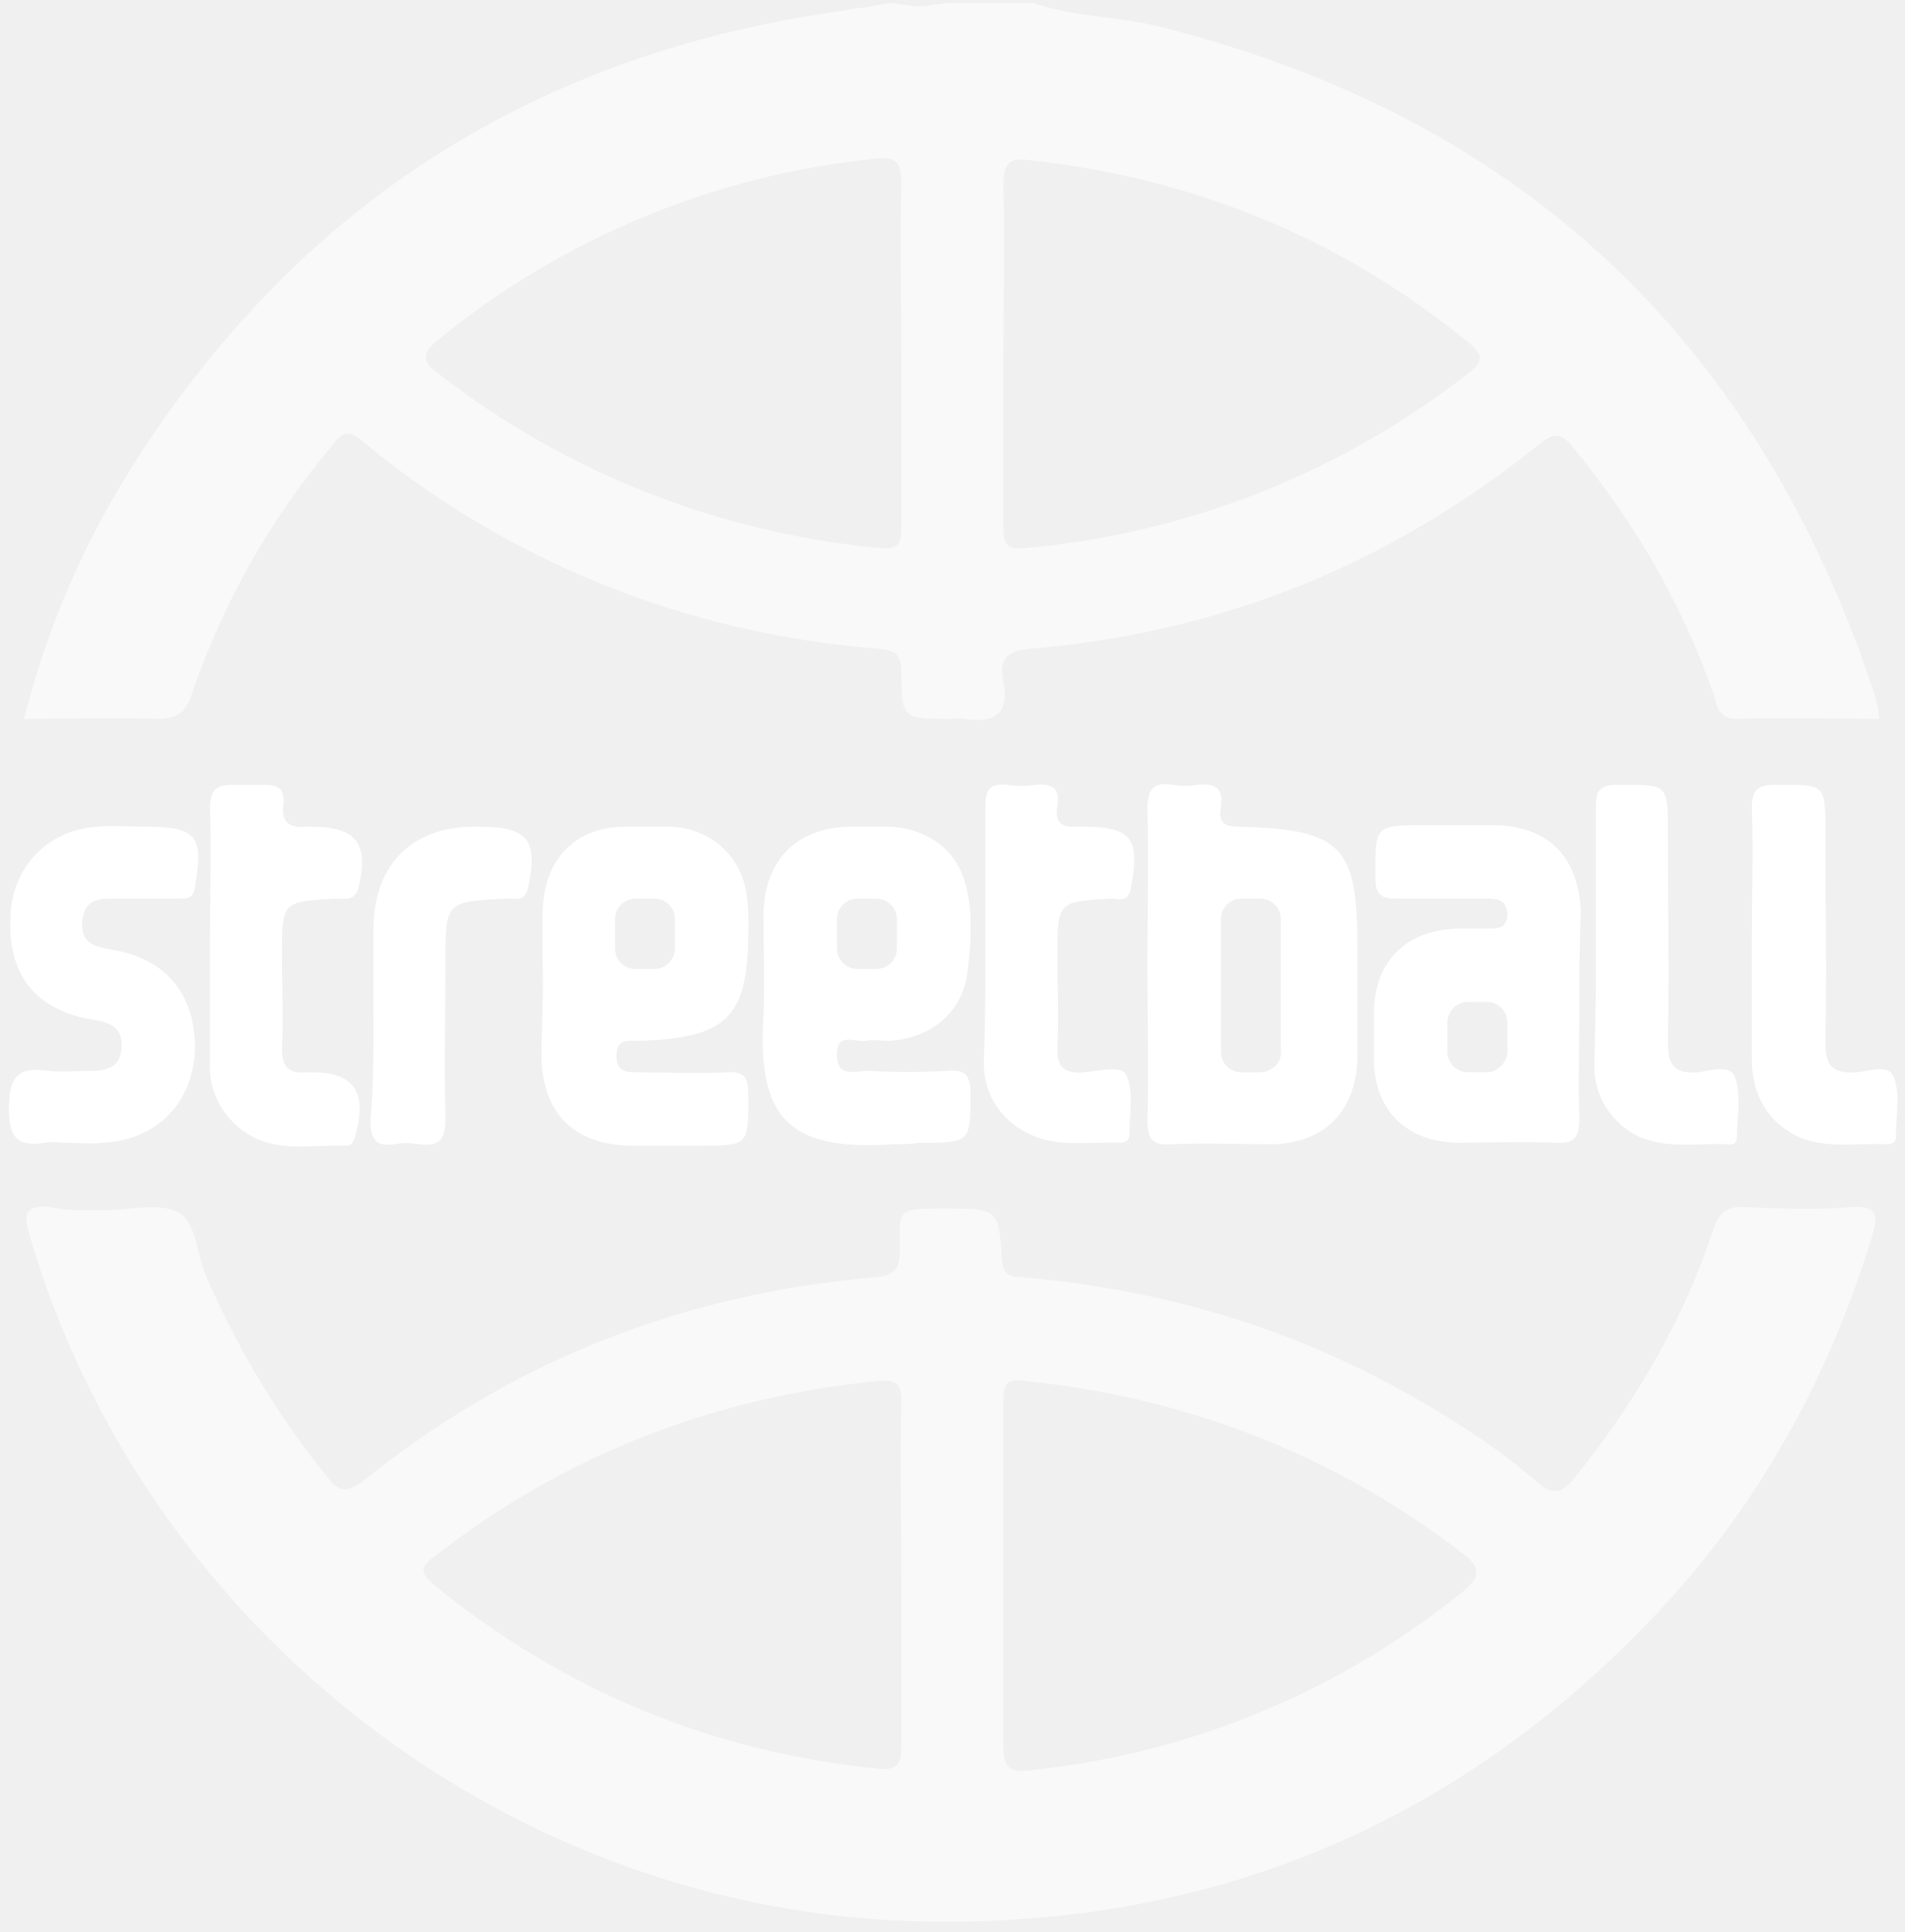
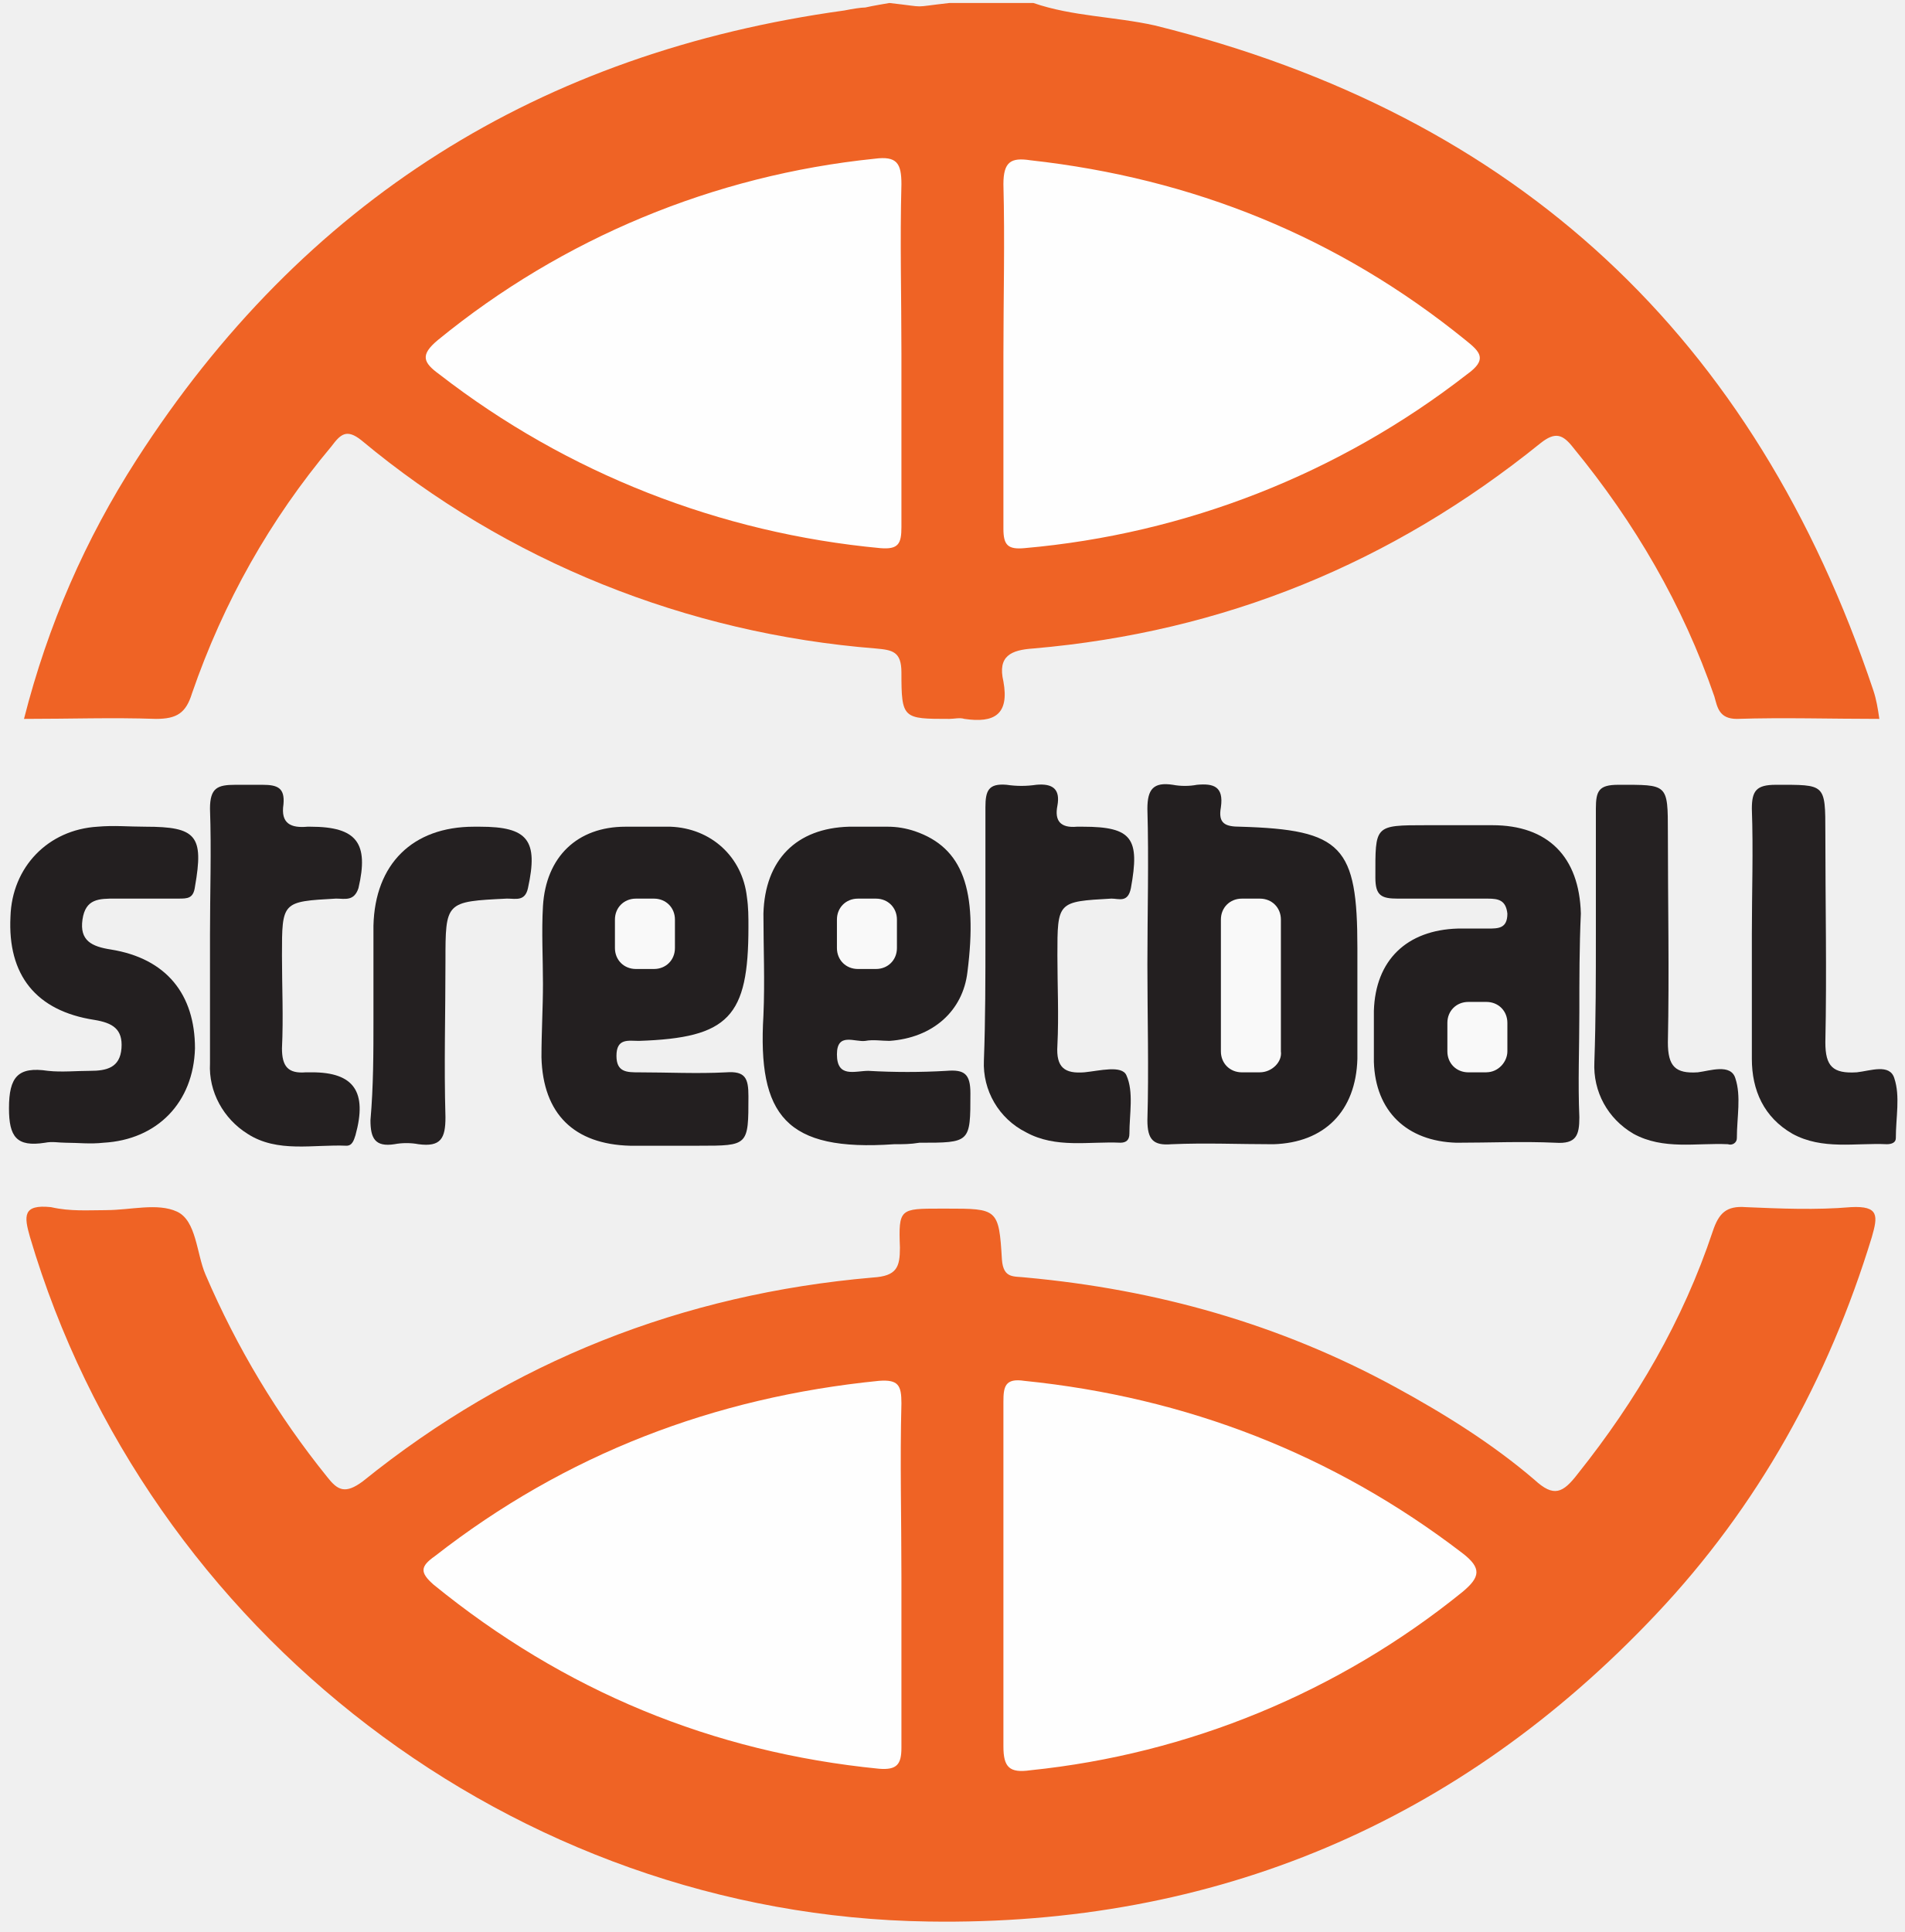
<svg xmlns="http://www.w3.org/2000/svg" width="70" height="71" viewBox="0 0 70 71">
-   <g fill="#FFF">
-     <path d="M37.976.11c1.433.495 2.977.495 4.465.826C55.78 4.238 64.488 12.384 68.843 25.373c.11.33.165.66.22 1.046-1.764 0-3.528-.055-5.236 0-.662 0-.717-.44-.827-.826-1.157-3.357-2.921-6.384-5.181-9.136-.386-.496-.662-.606-1.213-.166-5.456 4.404-11.63 6.935-18.63 7.54-.826.056-1.322.276-1.102 1.212.22 1.21-.33 1.54-1.433 1.376-.165-.055-.386 0-.551 0-1.709 0-1.764 0-1.764-1.707 0-.77-.33-.825-.937-.88-6.945-.55-13.56-3.192-18.906-7.65-.55-.44-.771-.22-1.102.22-2.26 2.696-3.968 5.724-5.126 9.08-.22.716-.551.937-1.323.937-1.598-.055-3.141 0-4.85 0 .882-3.468 2.26-6.605 4.134-9.522C11.134 7.375 19.843 1.927 31.03.385c.276-.055.607-.11.772-.11.22-.055.882-.165.882-.165 1.488.165.717.165 2.205 0h3.086zM3.913 44.471c.882 0 1.874-.275 2.59.055.717.33.717 1.541 1.048 2.312 1.158 2.697 2.646 5.174 4.465 7.43.386.496.661.66 1.323.165 5.456-4.403 11.74-6.88 18.74-7.485.882-.055.992-.385.992-1.1-.055-1.432 0-1.432 1.488-1.432h.22c1.875 0 1.93 0 2.04 1.872.055.715.44.605.882.66 4.795.44 9.315 1.706 13.559 4.018 1.819.99 3.583 2.091 5.126 3.412.716.66 1.047.496 1.598-.22 2.15-2.697 3.859-5.614 4.96-8.916.221-.66.497-.936 1.213-.88 1.268.054 2.591.11 3.859 0 1.047-.056.992.33.771 1.1-1.598 5.229-4.189 9.907-7.937 13.87-7.22 7.65-16.204 11.448-26.732 11.283-15.212-.22-28.716-10.623-33.016-25.153-.22-.77-.275-1.21.772-1.1.717.164 1.378.11 2.04.11zm32.961-31.427v6.385c0 .605.165.77.772.715 5.922-.519 11.569-2.736 16.26-6.384.771-.55.496-.826-.056-1.266C49.165 8.696 43.82 6.55 37.866 5.889c-.716-.11-.992.055-.992.88.055 2.092 0 4.184 0 6.275zm-3.748-.055c0-2.091-.055-4.128 0-6.22 0-.77-.165-1.045-.992-.935-5.898.606-11.465 2.917-16.04 6.66-.66.55-.55.825.056 1.266 4.685 3.632 10.307 5.834 16.204 6.384.662.055.772-.165.772-.77v-6.385zm0 44.967c0-2.147-.055-4.293 0-6.385 0-.66-.11-.88-.827-.825-6.063.605-11.52 2.697-16.315 6.44-.55.385-.55.605-.055 1.045 4.795 3.908 10.252 6.164 16.37 6.77.662.055.827-.165.827-.77v-6.275zm3.748-.055v6.274c0 .77.22.99.992.88 5.816-.596 11.332-2.872 15.874-6.549.662-.55.717-.88 0-1.43-4.74-3.633-10.142-5.725-16.094-6.33-.717-.11-.772.22-.772.77v6.385z" opacity=".6" />
-     <path d="M42.165 35.445c0-1.926.055-3.798 0-5.724 0-.716.22-.99.937-.88.276.054.607.054.882 0 .607-.056.992.054.882.825-.11.605.165.715.717.715 3.748.11 4.299.716 4.299 4.459v4.072c-.055 1.927-1.213 3.083-3.087 3.138-1.267 0-2.48-.055-3.748 0-.661.055-.882-.166-.882-.881.055-1.871 0-3.798 0-5.724zm15.874 1.761c0 1.266-.055 2.587 0 3.853 0 .66-.11.99-.882.936-1.212-.055-2.425 0-3.637 0-1.82-.055-2.977-1.156-3.032-2.973v-1.87c.055-1.872 1.213-2.973 3.087-3.028h1.102c.386 0 .717 0 .717-.55-.055-.496-.331-.55-.717-.55H51.37c-.606 0-.827-.11-.827-.771 0-1.927-.055-1.927 1.874-1.927h2.426c2.039 0 3.196 1.156 3.251 3.248-.055 1.21-.055 2.421-.055 3.632zM19.953 36.16c0-.935-.055-1.926 0-2.862.11-1.816 1.267-2.917 3.031-2.917h1.654c1.488.055 2.645 1.101 2.81 2.587.056.385.056.716.056 1.101 0 3.302-.717 4.073-4.024 4.183-.386 0-.826-.11-.826.55 0 .606.385.606.826.606 1.048 0 2.15.055 3.197 0 .717-.055.827.22.827.88 0 1.817 0 1.817-1.819 1.817H23.15c-2.04-.055-3.197-1.156-3.252-3.248 0-.935.055-1.816.055-2.697zm12.897 5.89c-3.968.275-5.015-1.046-4.795-4.734.055-1.266 0-2.476 0-3.742.055-1.982 1.213-3.138 3.142-3.193h1.433c.33 0 .661.055.992.166 1.764.605 2.315 2.146 1.93 5.173-.166 1.431-1.269 2.422-2.867 2.532-.276 0-.606-.055-.882 0-.386.055-1.047-.33-1.047.495 0 .88.661.606 1.157.606.937.055 1.93.055 2.867 0 .66-.055.881.11.881.825 0 1.817 0 1.817-1.874 1.817-.33.055-.606.055-.937.055zm-30.425-.055c-.275 0-.496-.055-.771 0C.606 42.16.33 41.775.33 40.729c0-1.156.33-1.541 1.433-1.376.496.055 1.047 0 1.543 0 .606 0 1.102-.11 1.158-.826.055-.715-.331-.936-.993-1.046-2.15-.33-3.196-1.65-3.086-3.797.055-1.817 1.378-3.193 3.197-3.303.606-.055 1.157 0 1.763 0 1.874 0 2.15.33 1.82 2.202-.056.44-.276.44-.607.44H4.244c-.606 0-1.102 0-1.213.77-.11.771.331.991 1.048 1.102 2.04.33 3.086 1.65 3.086 3.632-.055 1.982-1.378 3.357-3.362 3.468-.496.055-.937 0-1.378 0zm21.606-6.385c.441 0 .772-.33.772-.77v-1.046c0-.44-.33-.77-.772-.77h-.66c-.442 0-.773.33-.773.77v1.046c0 .44.331.77.772.77h.661zm8.158 0c.44 0 .772-.33.772-.77v-1.046c0-.44-.331-.77-.772-.77h-.661c-.441 0-.772.33-.772.77v1.046c0 .44.33.77.772.77h.661zm22.433 3.798c.441 0 .772-.386.772-.77V37.59c0-.44-.331-.77-.772-.77h-.661c-.441 0-.772.33-.772.77v1.046c0 .44.33.77.772.77h.661zm-8.323 0c.441 0 .827-.386.772-.77v-4.844c0-.44-.33-.77-.772-.77h-.661c-.441 0-.772.33-.772.77v4.843c0 .44.33.77.772.77h.661zM7.717 34.344c0-1.54.055-3.082 0-4.623 0-.77.275-.88.937-.88h.992c.55 0 .826.11.771.715-.11.715.276.88.882.825h.11c1.71 0 2.15.606 1.764 2.257-.165.495-.496.385-.827.385-1.984.11-1.984.11-1.984 2.092 0 1.156.055 2.256 0 3.412 0 .66.22.936.882.88h.22c1.544 0 2.04.716 1.599 2.312-.055.165-.11.386-.33.386-1.213-.055-2.536.275-3.639-.44-.881-.551-1.433-1.542-1.377-2.587v-4.734zM36.213 34.4v-4.734c0-.606.11-.88.771-.826.386.055.717.055 1.103 0 .606-.055.882.165.771.77-.11.551.11.826.717.771h.22c1.82 0 2.095.44 1.764 2.257-.11.55-.44.385-.716.385-1.985.11-1.985.11-1.985 2.092 0 1.1.055 2.201 0 3.302-.055.826.276 1.046.992.99.552-.054 1.378-.274 1.544.11.275.606.11 1.432.11 2.147 0 .22-.11.33-.33.33-1.158-.054-2.37.22-3.473-.385-.992-.499-1.597-1.534-1.544-2.642.056-1.486.056-3.027.056-4.568zM58.646 34.344v-4.623c0-.66.11-.88.826-.88 1.82 0 1.82-.056 1.82 1.76 0 2.587.054 5.12 0 7.706 0 .88.275 1.156 1.102 1.1.44-.054 1.212-.33 1.378.22.22.661.055 1.432.055 2.202 0 .166-.166.276-.33.22-1.158-.054-2.371.22-3.473-.385-.937-.55-1.489-1.54-1.433-2.642.055-1.596.055-3.137.055-4.678zm5.732 0c0-1.54.055-3.082 0-4.623 0-.66.165-.88.882-.88 1.819 0 1.819-.056 1.819 1.76 0 2.587.055 5.12 0 7.706 0 .88.275 1.156 1.157 1.1.496-.054 1.213-.33 1.378.22.22.661.055 1.432.055 2.202 0 .166-.165.22-.33.22-1.158-.054-2.37.22-3.473-.385-1.047-.605-1.488-1.596-1.488-2.752v-4.568zM13.724 37.426v-3.412c.056-2.257 1.433-3.633 3.693-3.633h.22c1.765 0 2.15.496 1.765 2.257-.11.495-.441.385-.772.385-2.26.11-2.26.11-2.26 2.312 0 1.926-.055 3.798 0 5.724 0 .77-.165 1.1-.992.99-.276-.054-.606-.054-.882 0-.716.11-.882-.22-.882-.88.11-1.266.11-2.477.11-3.743z" />
+   <g fill="none">
+     <path fill="#EF6325" d="M37.976.11c1.433.495 2.977.495 4.465.826C55.78 4.238 64.488 12.384 68.843 25.373c.11.33.165.66.22 1.046-1.764 0-3.528-.055-5.236 0-.662 0-.717-.44-.827-.826-1.157-3.357-2.921-6.384-5.181-9.136-.386-.496-.662-.606-1.213-.166-5.456 4.404-11.63 6.935-18.63 7.54-.826.056-1.322.276-1.102 1.212.22 1.21-.33 1.54-1.433 1.376-.165-.055-.386 0-.551 0-1.709 0-1.764 0-1.764-1.707 0-.77-.33-.825-.937-.88-6.945-.55-13.56-3.192-18.906-7.65-.55-.44-.771-.22-1.102.22-2.26 2.696-3.968 5.724-5.126 9.08-.22.716-.551.937-1.323.937-1.598-.055-3.141 0-4.85 0 .882-3.468 2.26-6.605 4.134-9.522C11.134 7.375 19.843 1.927 31.03.385c.276-.055.607-.11.772-.11.22-.055.882-.165.882-.165 1.488.165.717.165 2.205 0h3.086zM3.913 44.471c.882 0 1.874-.275 2.59.055.717.33.717 1.541 1.048 2.312 1.158 2.697 2.646 5.174 4.465 7.43.386.496.661.66 1.323.165 5.456-4.403 11.74-6.88 18.74-7.485.882-.055.992-.385.992-1.1-.055-1.432 0-1.432 1.488-1.432h.22c1.875 0 1.93 0 2.04 1.872.055.715.44.605.882.66 4.795.44 9.315 1.706 13.559 4.018 1.819.99 3.583 2.091 5.126 3.412.716.66 1.047.496 1.598-.22 2.15-2.697 3.859-5.614 4.96-8.916.221-.66.497-.936 1.213-.88 1.268.054 2.591.11 3.859 0 1.047-.056.992.33.771 1.1-1.598 5.229-4.189 9.907-7.937 13.87-7.22 7.65-16.204 11.448-26.732 11.283-15.212-.22-28.716-10.623-33.016-25.153-.22-.77-.275-1.21.772-1.1.717.164 1.378.11 2.04.11z" />
+     <path fill="#231F20" d="M42.165 35.445c0-1.926.055-3.798 0-5.724 0-.716.22-.99.937-.88.276.054.607.054.882 0 .607-.056.992.054.882.825-.11.605.165.715.717.715 3.748.11 4.299.716 4.299 4.459v4.072c-.055 1.927-1.213 3.083-3.087 3.138-1.267 0-2.48-.055-3.748 0-.661.055-.882-.166-.882-.881.055-1.871 0-3.798 0-5.724zm15.874 1.761c0 1.266-.055 2.587 0 3.853 0 .66-.11.99-.882.936-1.212-.055-2.425 0-3.637 0-1.82-.055-2.977-1.156-3.032-2.973v-1.87c.055-1.872 1.213-2.973 3.087-3.028h1.102c.386 0 .717 0 .717-.55-.055-.496-.331-.55-.717-.55H51.37c-.606 0-.827-.11-.827-.771 0-1.927-.055-1.927 1.874-1.927h2.426c2.039 0 3.196 1.156 3.251 3.248-.055 1.21-.055 2.421-.055 3.632zM19.953 36.16c0-.935-.055-1.926 0-2.862.11-1.816 1.267-2.917 3.031-2.917h1.654c1.488.055 2.645 1.101 2.81 2.587.056.385.056.716.056 1.101 0 3.302-.717 4.073-4.024 4.183-.386 0-.826-.11-.826.55 0 .606.385.606.826.606 1.048 0 2.15.055 3.197 0 .717-.055.827.22.827.88 0 1.817 0 1.817-1.819 1.817H23.15c-2.04-.055-3.197-1.156-3.252-3.248 0-.935.055-1.816.055-2.697zm12.897 5.89c-3.968.275-5.015-1.046-4.795-4.734.055-1.266 0-2.476 0-3.742.055-1.982 1.213-3.138 3.142-3.193h1.433c.33 0 .661.055.992.166 1.764.605 2.315 2.146 1.93 5.173-.166 1.431-1.269 2.422-2.867 2.532-.276 0-.606-.055-.882 0-.386.055-1.047-.33-1.047.495 0 .88.661.606 1.157.606.937.055 1.93.055 2.867 0 .66-.055.881.11.881.825 0 1.817 0 1.817-1.874 1.817-.33.055-.606.055-.937.055zm-30.425-.055c-.275 0-.496-.055-.771 0C.606 42.16.33 41.775.33 40.729c0-1.156.33-1.541 1.433-1.376.496.055 1.047 0 1.543 0 .606 0 1.102-.11 1.158-.826.055-.715-.331-.936-.993-1.046-2.15-.33-3.196-1.65-3.086-3.797.055-1.817 1.378-3.193 3.197-3.303.606-.055 1.157 0 1.763 0 1.874 0 2.15.33 1.82 2.202-.056.44-.276.44-.607.44H4.244c-.606 0-1.102 0-1.213.77-.11.771.331.991 1.048 1.102 2.04.33 3.086 1.65 3.086 3.632-.055 1.982-1.378 3.357-3.362 3.468-.496.055-.937 0-1.378 0z" />
+     <path fill="#242021" d="M7.717 34.344c0-1.54.055-3.082 0-4.623 0-.77.275-.88.937-.88h.992c.55 0 .826.11.771.715-.11.715.276.88.882.825h.11c1.71 0 2.15.606 1.764 2.257-.165.495-.496.385-.827.385-1.984.11-1.984.11-1.984 2.092 0 1.156.055 2.256 0 3.412 0 .66.22.936.882.88h.22c1.544 0 2.04.716 1.599 2.312-.055.165-.11.386-.33.386-1.213-.055-2.536.275-3.639-.44-.881-.551-1.433-1.542-1.377-2.587v-4.734z" />
+     <path fill="#231F20" d="M36.213 34.4v-4.734c0-.606.11-.88.771-.826.386.055.717.055 1.103 0 .606-.055.882.165.771.77-.11.551.11.826.717.771h.22c1.82 0 2.095.44 1.764 2.257-.11.55-.44.385-.716.385-1.985.11-1.985.11-1.985 2.092 0 1.1.055 2.201 0 3.302-.055.826.276 1.046.992.99.552-.054 1.378-.274 1.544.11.275.606.11 1.432.11 2.147 0 .22-.11.33-.33.33-1.158-.054-2.37.22-3.473-.385-.992-.499-1.597-1.534-1.544-2.642.056-1.486.056-3.027.056-4.568z" />
+     <path fill="#252122" d="M58.646 34.344v-4.623c0-.66.11-.88.826-.88 1.82 0 1.82-.056 1.82 1.76 0 2.587.054 5.12 0 7.706 0 .88.275 1.156 1.102 1.1.44-.054 1.212-.33 1.378.22.22.661.055 1.432.055 2.202 0 .166-.166.276-.33.22-1.158-.054-2.371.22-3.473-.385-.937-.55-1.489-1.54-1.433-2.642.055-1.596.055-3.137.055-4.678zm5.732 0c0-1.54.055-3.082 0-4.623 0-.66.165-.88.882-.88 1.819 0 1.819-.056 1.819 1.76 0 2.587.055 5.12 0 7.706 0 .88.275 1.156 1.157 1.1.496-.054 1.213-.33 1.378.22.22.661.055 1.432.055 2.202 0 .166-.165.22-.33.22-1.158-.054-2.37.22-3.473-.385-1.047-.605-1.488-1.596-1.488-2.752v-4.568z" />
+     <path fill="#242021" d="M13.724 37.426v-3.412c.056-2.257 1.433-3.633 3.693-3.633h.22c1.765 0 2.15.496 1.765 2.257-.11.495-.441.385-.772.385-2.26.11-2.26.11-2.26 2.312 0 1.926-.055 3.798 0 5.724 0 .77-.165 1.1-.992.99-.276-.054-.606-.054-.882 0-.716.11-.882-.22-.882-.88.11-1.266.11-2.477.11-3.743z" />
+     <path fill="#FEFEFE" d="M36.874 13.044c0-2.091.055-4.183 0-6.274 0-.826.276-.99.992-.88 5.953.66 11.3 2.806 15.984 6.604.552.44.827.715.056 1.266-4.691 3.648-10.338 5.865-16.26 6.384-.607.055-.772-.11-.772-.715v-6.385zm-3.748-.055v6.385c0 .605-.11.825-.772.77-5.897-.55-11.52-2.752-16.204-6.384-.607-.44-.717-.716-.056-1.266 4.575-3.743 10.142-6.054 16.04-6.66.827-.11.992.165.992.936-.055 2.091 0 4.128 0 6.22zm0 44.967v6.274c0 .606-.165.826-.827.77-6.118-.605-11.575-2.861-16.37-6.769-.496-.44-.496-.66.055-1.046 4.796-3.742 10.252-5.834 16.315-6.44.717-.054.827.166.827.826-.055 2.092 0 4.238 0 6.385zm3.748-.055v-6.385c0-.55.055-.88.772-.77 5.952.605 11.354 2.697 16.094 6.33.717.55.662.88 0 1.43-4.542 3.677-10.058 5.953-15.874 6.55-.772.11-.992-.11-.992-.88V57.9z" />
+     <path fill="#F9F9F9" d="M24.031 35.61h-.66c-.442 0-.773-.33-.773-.77v-1.046c0-.44.331-.77.772-.77h.661c.441 0 .772.33.772.77v1.046c0 .44-.33.77-.772.77zm8.158 0h-.661c-.441 0-.772-.33-.772-.77v-1.046c0-.44.33-.77.772-.77h.661c.44 0 .772.33.772.77v1.046c0 .44-.331.77-.772.77zm22.433 3.798h-.661c-.441 0-.772-.33-.772-.77V37.59c0-.44.33-.77.772-.77h.661c.441 0 .772.33.772.77v1.046c0 .385-.331.77-.772.77zm-8.323 0h-.661c-.441 0-.772-.33-.772-.77v-4.844c0-.44.33-.77.772-.77h.661c.441 0 .772.33.772.77v4.843c.055.385-.33.77-.772.77z" />
  </g>
</svg>
